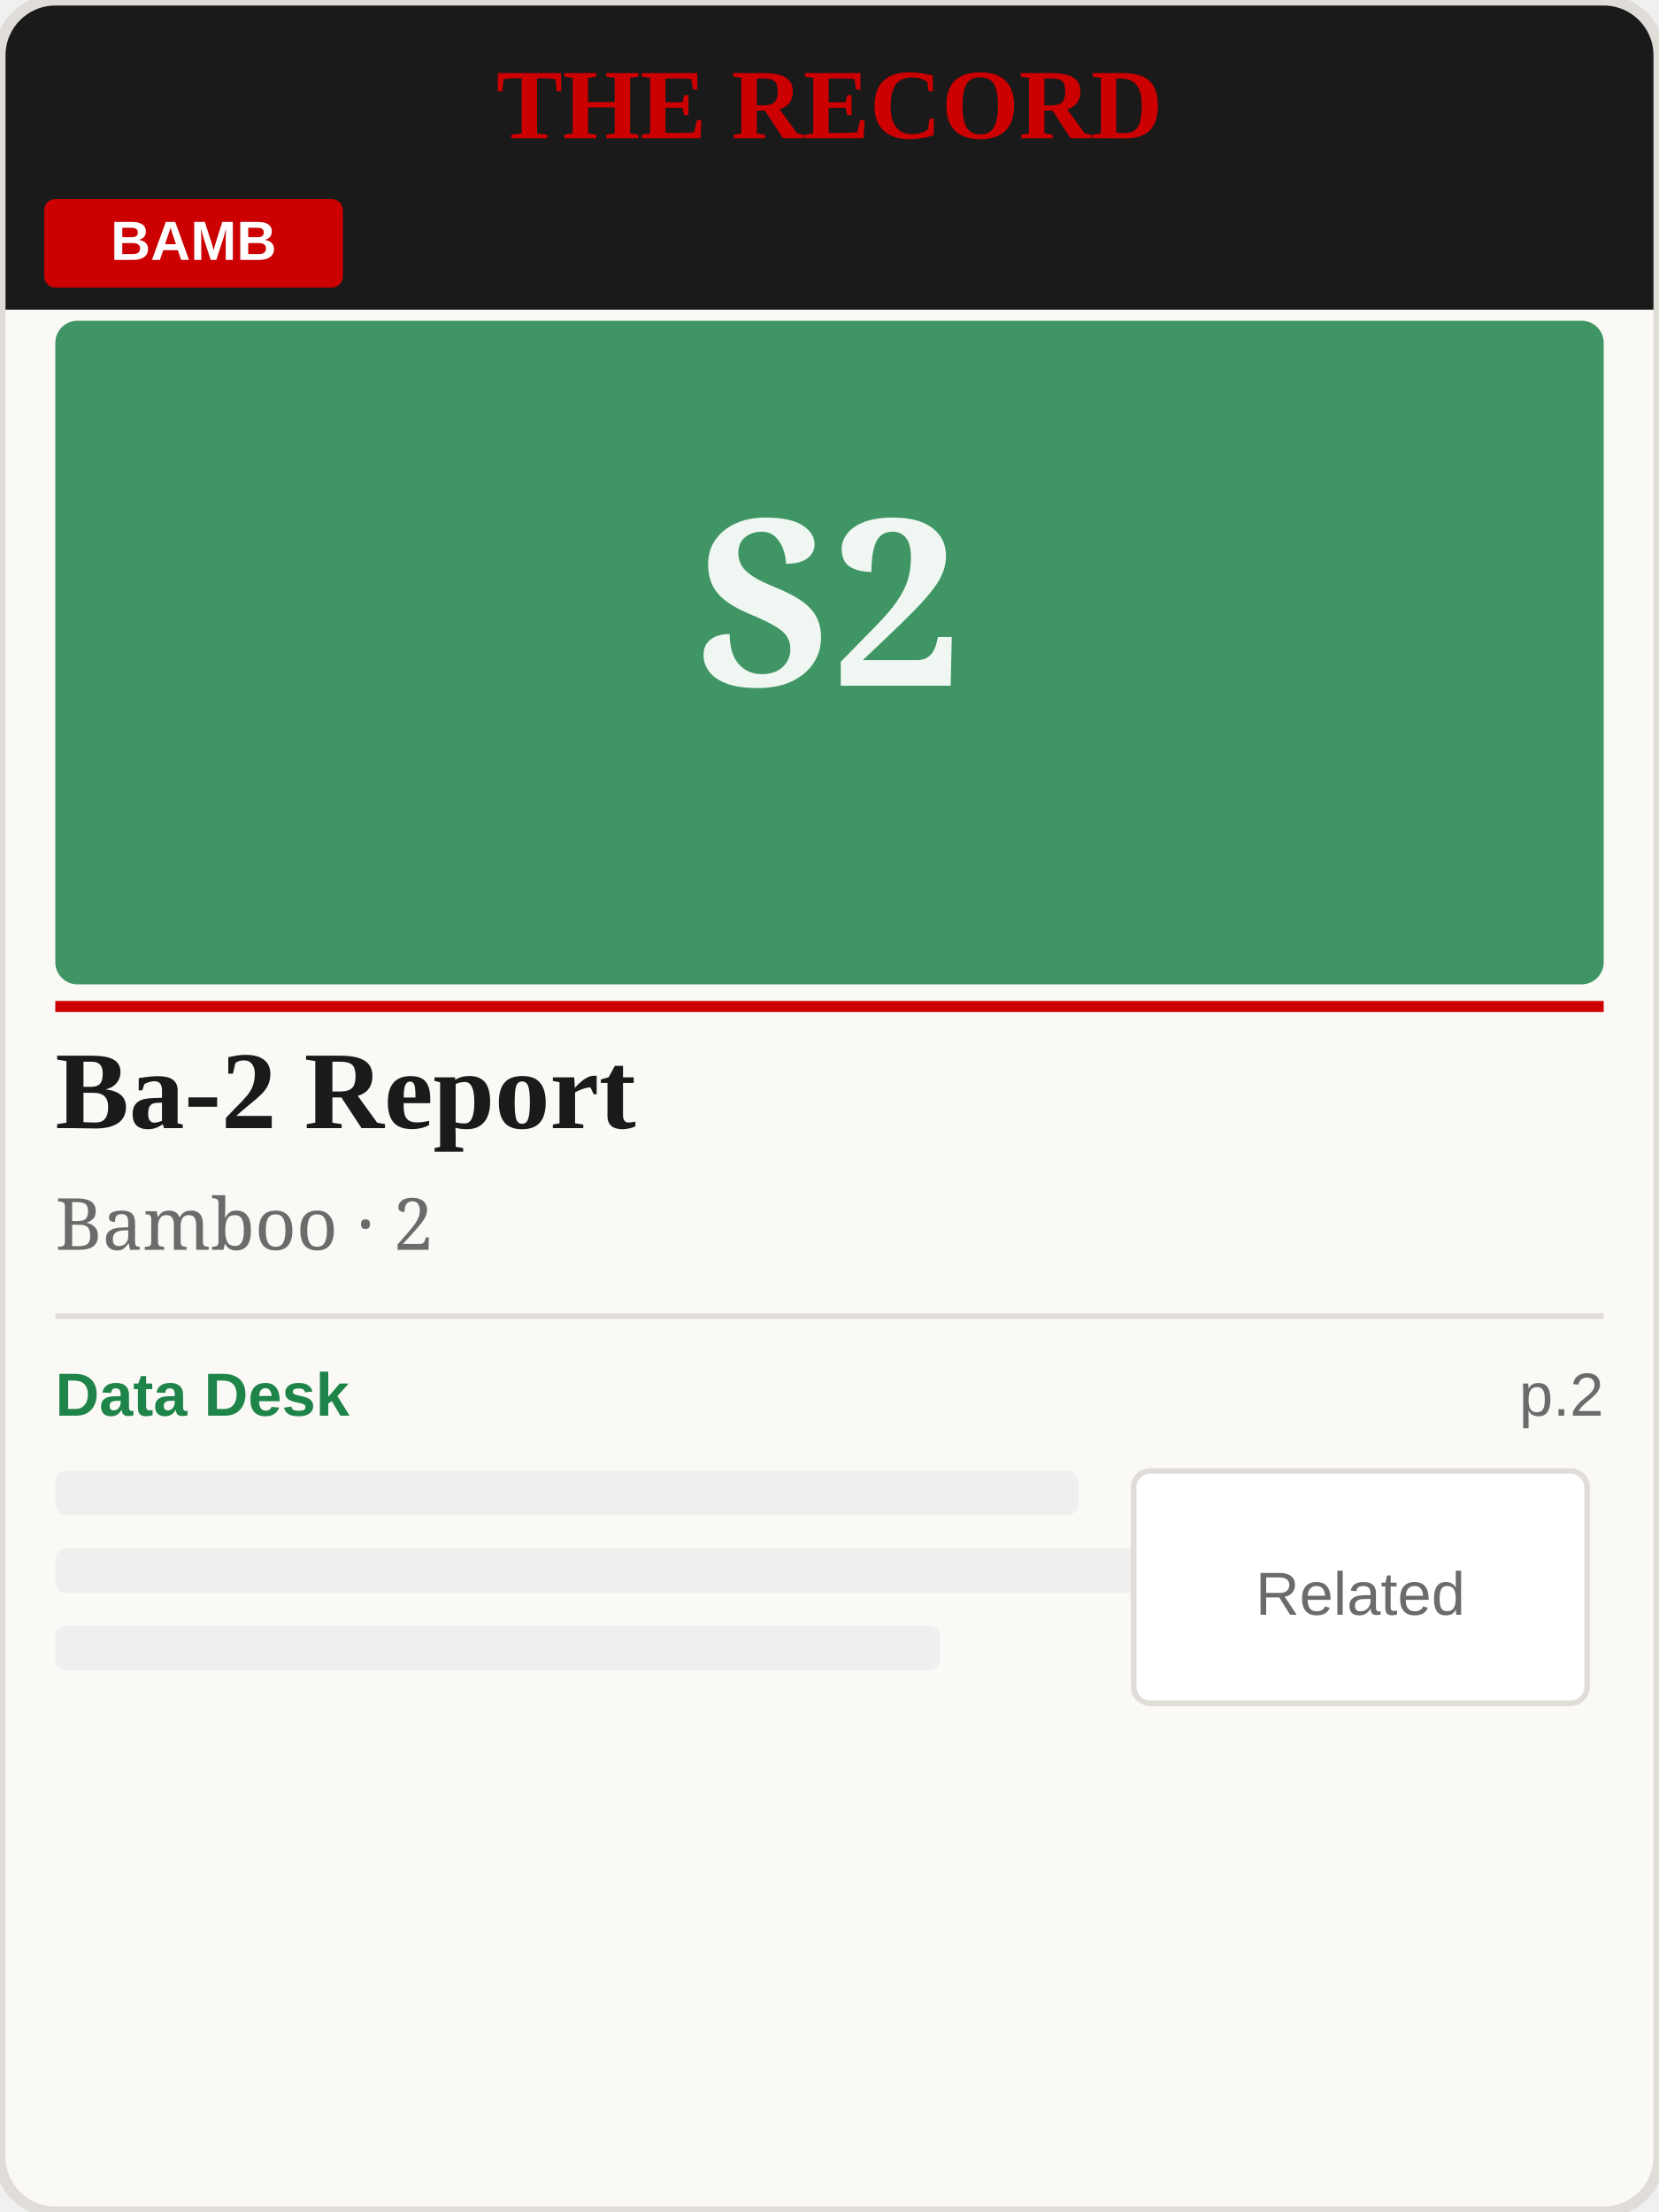
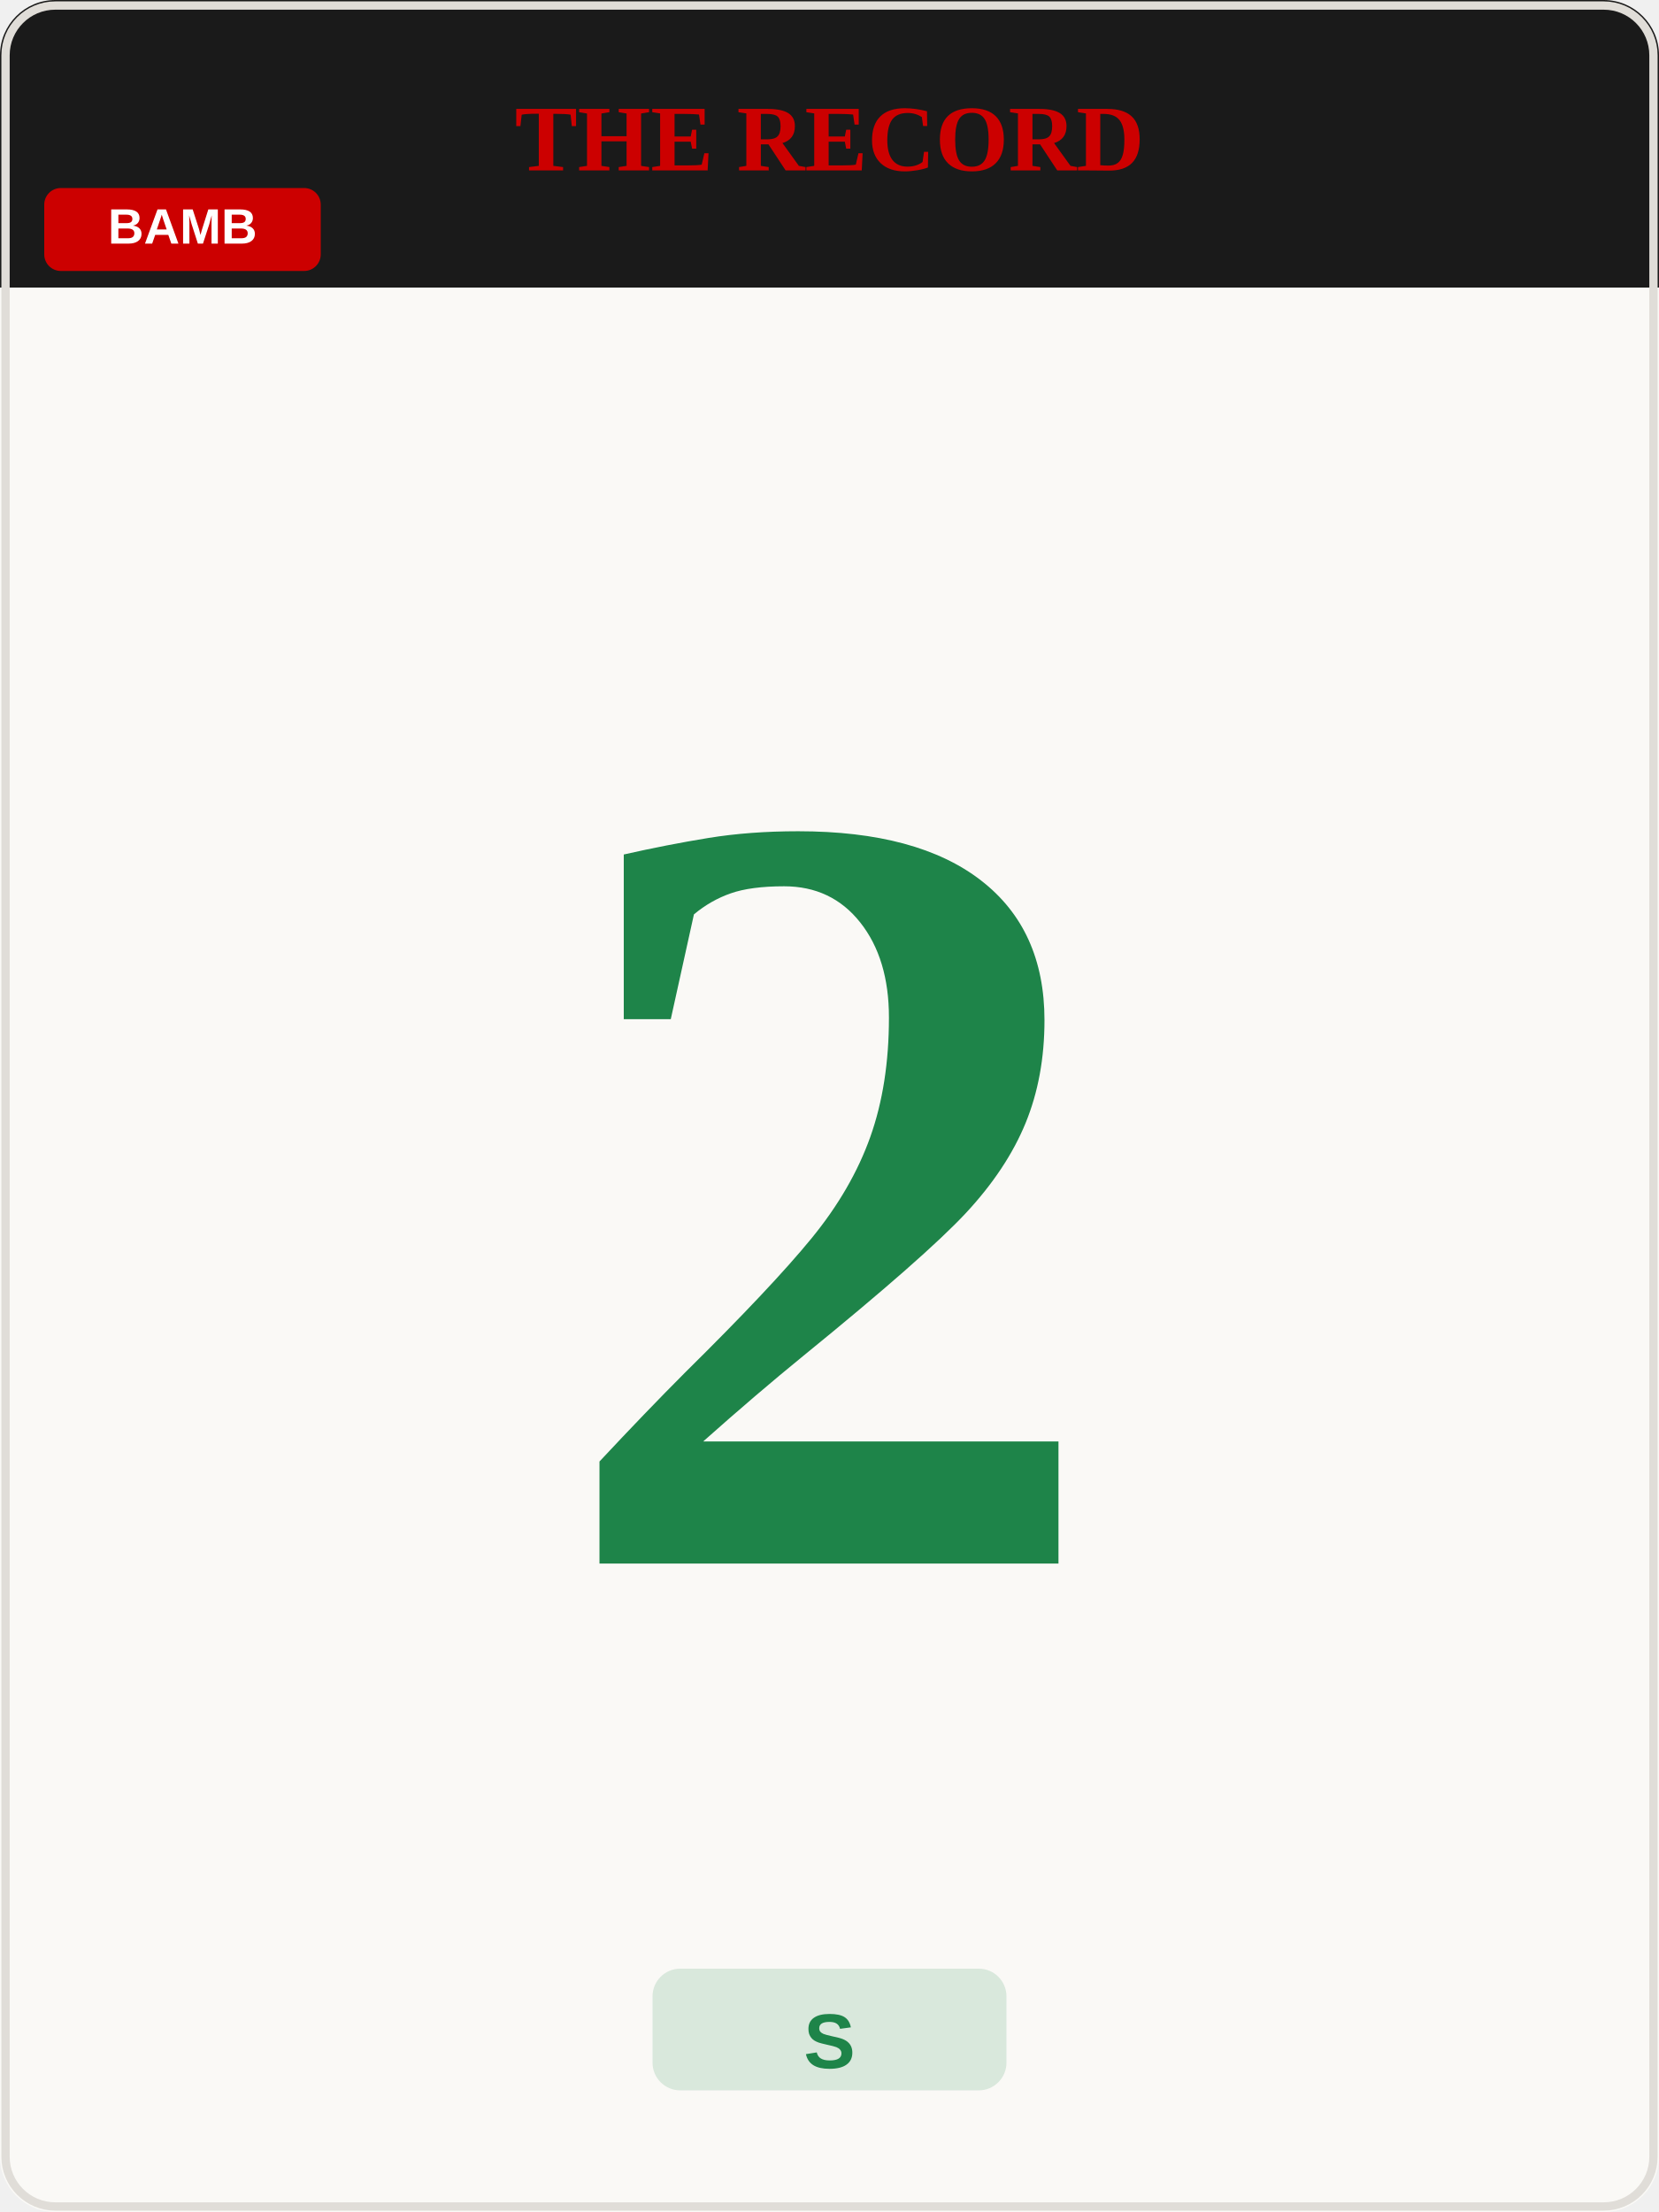
<svg xmlns="http://www.w3.org/2000/svg" viewBox="0 0 300 400" width="300" height="400">
  <rect x="0" y="0" width="300" height="400" rx="10" fill="#FAF9F6" />
-   <rect x="0" y="0" width="300" height="56" rx="10" fill="#1A1A1A" />
-   <rect x="0" y="44" width="300" height="12" fill="#1A1A1A" />
-   <text x="150" y="25" font-family="Georgia,'Times New Roman',serif" font-size="18" font-weight="bold" fill="#CC0000" text-anchor="middle" dominant-baseline="auto">THE RECORD</text>
-   <rect x="8" y="36" width="54" height="16" rx="2" fill="#CC0000" />
-   <text x="35" y="47" font-family="Arial,Helvetica,sans-serif" font-size="10" font-weight="bold" fill="#FFFFFF" text-anchor="middle" dominant-baseline="auto">BAMB</text>
-   <rect x="10" y="58" width="280" height="120" rx="4" fill="#1E8449" opacity="0.85" />
-   <text x="150" y="124" font-family="Georgia,serif" font-size="42" font-weight="bold" fill="#FFFFFF" text-anchor="middle" dominant-baseline="auto" opacity="0.92">S2</text>
-   <line x1="10" y1="182" x2="290" y2="182" stroke="#CC0000" stroke-width="2" />
-   <text x="10" y="204" font-family="Georgia,'Times New Roman',serif" font-size="20" font-weight="bold" fill="#1A1A1A">Ba-2 Report</text>
-   <text x="10" y="226" font-family="Georgia,serif" font-size="13" fill="#6B6B6B">Bamboo · 2</text>
-   <line x1="10" y1="238" x2="290" y2="238" stroke="#E0DDD8" stroke-width="1" />
-   <text x="10" y="256" font-family="Arial,Helvetica,sans-serif" font-size="11" fill="#1E8449" font-weight="bold">Data Desk</text>
-   <text x="290" y="256" font-family="Arial,Helvetica,sans-serif" font-size="11" fill="#6B6B6B" text-anchor="end">p.2</text>
-   <rect x="10" y="266" width="185" height="8" rx="2" fill="#EFEFEF" />
-   <rect x="10" y="280" width="220" height="8" rx="2" fill="#EFEFEF" />
-   <rect x="10" y="294" width="160" height="8" rx="2" fill="#EFEFEF" />
-   <rect x="205" y="266" width="82" height="42" rx="3" fill="#FFFFFF" stroke="#E0DDD8" stroke-width="1" />
-   <text x="246" y="292" font-family="Arial,Helvetica,sans-serif" font-size="11" fill="#6B6B6B" text-anchor="middle" dominant-baseline="auto">Related</text>
-   <rect x="0" y="0" width="300" height="400" rx="10" fill="none" stroke="#E0DDD8" stroke-width="2" />
+   <rect x="0" y="0" width="300" height="52" rx="10" fill="#1A1A1A" />
+   <rect x="0" y="42" width="300" height="10" fill="#1A1A1A" />
+   <text x="150" y="26" font-family="Georgia,'Times New Roman',serif" font-size="17" font-weight="bold" fill="#CC0000" text-anchor="middle" dominant-baseline="middle">THE RECORD</text>
+   <rect x="8" y="34" width="50" height="15" rx="3" fill="#CC0000" />
+   <text x="33" y="41.5" font-family="Arial,Helvetica,sans-serif" font-size="9" font-weight="bold" fill="#FFFFFF" text-anchor="middle" dominant-baseline="middle">BAMB</text>
+   <text x="150" y="226" font-family="Georgia,'Times New Roman',serif" font-size="200" font-weight="bold" fill="#1E8449" text-anchor="middle" dominant-baseline="middle" letter-spacing="-4">2</text>
+   <rect x="118" y="356" width="64" height="22" rx="5" fill="#1E8449" opacity="0.15" />
+   <text x="150" y="370" font-family="Arial,Helvetica,sans-serif" font-size="14" font-weight="bold" fill="#1E8449" text-anchor="middle" dominant-baseline="middle">S</text>
+   <rect x="1" y="1" width="298" height="398" rx="9" fill="none" stroke="#E0DDD8" stroke-width="1.5" />
</svg>
